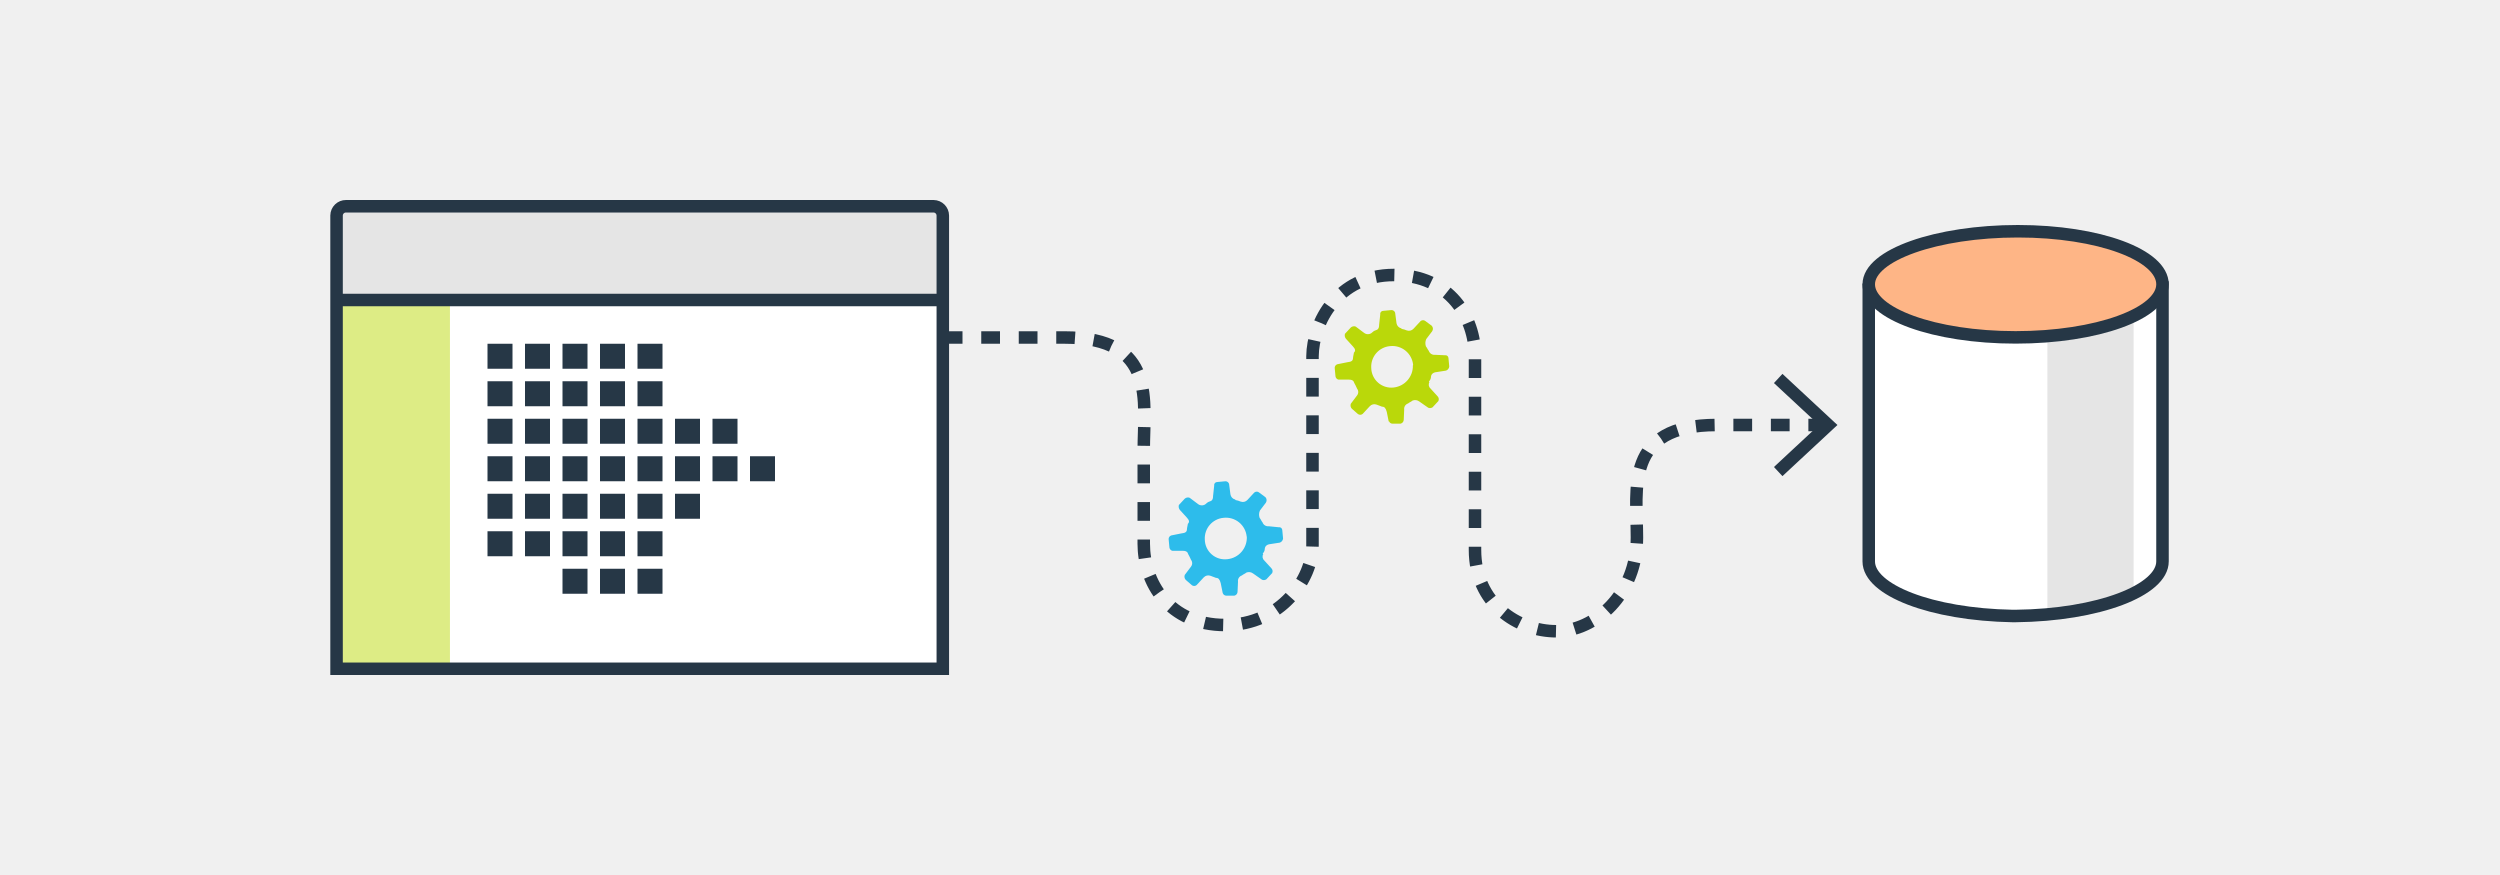
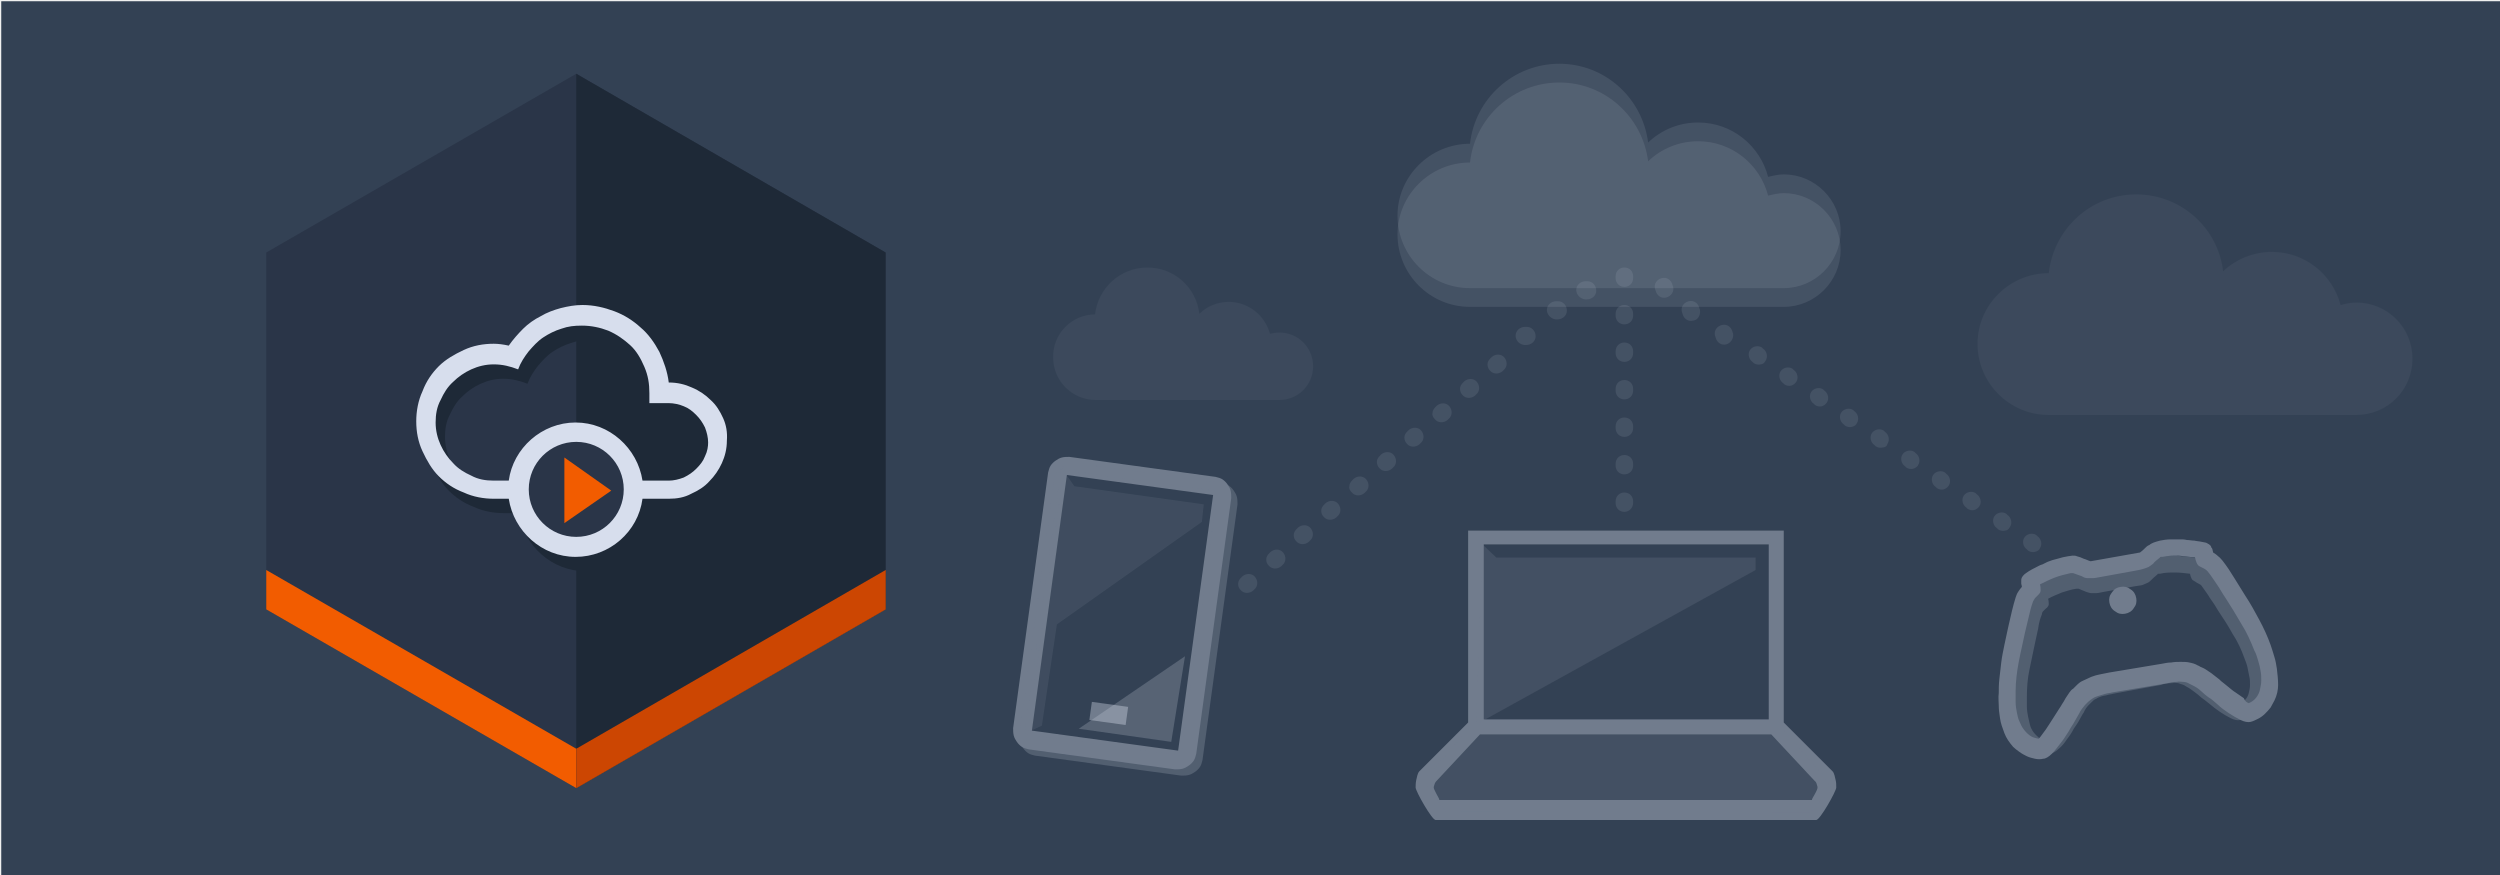
- <svg xmlns="http://www.w3.org/2000/svg" viewBox="0 0 400 140" style="background-color: #ffb690;">
-   <defs>
-     <style>.cls-1,.cls-10{fill:#fff;}.cls-2{fill:#e5e5e5;}.cls-3,.cls-5{fill:none;}.cls-10,.cls-3,.cls-4,.cls-5{stroke:#263746;stroke-miterlimit:10;stroke-width:2px;}.cls-4{fill:#feb586;}.cls-5{stroke-dasharray:3 3;}.cls-6{fill:#263746;}.cls-7{fill:#bad80a;}.cls-8{fill:#2dbceb;}.cls-9{fill:#ddec85;}</style>
-   </defs>
-   <g id="ICONS">
-     <path class="cls-1" d="M341.38,45l-13.8.12L299,45.36V89.83c0,4.56,10,8.49,23,8.73h.5c1.76,0,3.46-.1,5.09-.26a39.9,39.9,0,0,0,13.8-3.37c2.92-1.45,4.61-3.23,4.61-5.11V45Z" />
-     <path class="cls-2" d="M341.38,45V94.94a39.9,39.9,0,0,1-13.8,3.37V45.12Z" />
-     <path class="cls-3" d="M299,45.36V89.83c0,4.56,9.95,8.49,23,8.73h.5c13.29-.15,23.5-4.12,23.5-8.74V45" />
-     <path class="cls-4" d="M346,45.49c0,4.69-10.52,8.49-23.5,8.49S299,50.17,299,45.49,309.88,37,322.86,37,346,40.8,346,45.49" />
-     <path class="cls-5" d="M151,54h19.33C185.16,54,183,64.18,183,72v2c0,7,0,6.85,0,13s4,13,13,13,14-7.42,14-12.78V57c.05-5.36,4-13,13-13s13,6.85,13,13V88c0,8.55,6.82,13,13,13s12.91-5.89,12.91-15c0-7.82-2.09-18,12.75-18h17.16" />
-     <polygon class="cls-6" points="285.19 76.18 283.83 74.72 291.05 68 283.83 61.29 285.19 59.82 293.99 68 285.19 76.18" />
-     <path class="cls-7" d="M222.23,67.37a.61.61,0,0,0,.57.42l1.28,0a.66.66,0,0,0,.52-.67l.07-1.57a.91.91,0,0,1,.63-1c.21-.19.5-.27.71-.46a1.1,1.1,0,0,1,1.08.15l1.43,1a.74.74,0,0,0,.69-.07l.93-1a.68.68,0,0,0-.16-.8l-1.12-1.23a.8.8,0,0,1-.15-1l-.09-.1a1.06,1.06,0,0,0,.33-.67c0-.39.23-.78.92-.84l1.49-.23a.78.78,0,0,0,.52-.66l-.13-1.38a.48.48,0,0,0-.57-.42l-1.57-.07a.94.94,0,0,1-1-.63c-.19-.21-.27-.5-.46-.71a1.58,1.58,0,0,1,.05-1.18l.94-1.24a.71.71,0,0,0-.06-.89l-1-.74a.6.6,0,0,0-.79,0l-1.14,1.23a1,1,0,0,1-1.09.25,3,3,0,0,0-.78-.23l-.09-.1a1,1,0,0,1-.75-.82l-.22-1.68a.61.61,0,0,0-.57-.42l-1.39.13a.48.48,0,0,0-.42.57l-.18,1.67c0,.59-.23.78-.53.86s-.5.27-.71.46a1,1,0,0,1-1.18-.05l-1.33-1a.76.76,0,0,0-.79.16l-.93,1a.87.87,0,0,0,.16.79l1.12,1.23c.38.41.46.71.15,1,0,.2-.12.49-.14.88s-.22.58-.92.65l-1.59.32a.61.61,0,0,0-.42.57l.13,1.38a.63.63,0,0,0,.47.51l1.67,0c.59,0,.78.23.86.53a8.79,8.79,0,0,1,.45.91.88.88,0,0,1,0,1.09l-1,1.33a.76.76,0,0,0,.16.79l.95.83a.6.6,0,0,0,.79,0l1.14-1.23a1,1,0,0,1,1.09-.25l.87.33c.39,0,.58.22.75.82l.32,1.59m3.86-9A3.46,3.46,0,0,1,223,62a3.21,3.21,0,0,1-3.6-3.12,3.3,3.3,0,0,1,3-3.5,3.34,3.34,0,0,1,3.7,3" />
-     <path class="cls-8" d="M195.64,94.89a.61.61,0,0,0,.57.42l1.28,0a.66.66,0,0,0,.52-.67l.07-1.57a.91.91,0,0,1,.63-1c.21-.19.5-.27.71-.46a1.1,1.1,0,0,1,1.08.15l1.43,1a.74.74,0,0,0,.69-.07l.93-1a.68.68,0,0,0-.16-.8l-1.12-1.23a.8.8,0,0,1-.15-1l-.09-.1a1.06,1.06,0,0,0,.33-.67c0-.39.23-.78.92-.84l1.49-.23a.78.78,0,0,0,.52-.66l-.13-1.38a.48.48,0,0,0-.57-.42L203,84.2a.94.94,0,0,1-1-.63c-.19-.21-.27-.5-.46-.71a1.58,1.58,0,0,1,.05-1.18l.94-1.24a.71.71,0,0,0-.06-.89l-1-.74a.6.6,0,0,0-.79,0L199.58,80a1,1,0,0,1-1.09.25,3,3,0,0,0-.78-.23l-.09-.1a1,1,0,0,1-.75-.82l-.22-1.68a.61.61,0,0,0-.57-.42l-1.39.13a.48.48,0,0,0-.42.57l-.18,1.67c0,.59-.23.78-.53.86s-.5.27-.71.46a1,1,0,0,1-1.18-.05l-1.33-1a.76.76,0,0,0-.79.16l-.93,1a.87.87,0,0,0,.16.79l1.12,1.23c.38.41.46.71.15,1,0,.2-.12.49-.14.88s-.22.58-.92.65l-1.59.32a.61.61,0,0,0-.42.57l.13,1.38a.63.63,0,0,0,.47.51l1.67,0c.59,0,.78.23.86.53a8.79,8.79,0,0,1,.45.91.88.88,0,0,1,0,1.09l-1,1.33a.76.76,0,0,0,.16.79l.95.83a.6.6,0,0,0,.79,0l1.14-1.23a1,1,0,0,1,1.09-.25l.87.33c.39,0,.58.22.75.82l.32,1.59m3.86-9a3.46,3.46,0,0,1-3.12,3.6,3.21,3.21,0,0,1-3.6-3.12,3.3,3.3,0,0,1,3-3.5,3.34,3.34,0,0,1,3.7,3" />
-     <path class="cls-1" d="M149.47,33.11H55.31a1.5,1.5,0,0,0-1.52,1.48v72.32H151V34.59A1.5,1.5,0,0,0,149.47,33.11Z" />
-     <rect class="cls-9" x="53.99" y="48.41" width="18" height="58.59" />
-     <rect class="cls-2" x="54.08" y="33.27" width="96.9" height="15.14" />
-     <path class="cls-3" d="M149.37,33h-94a1.5,1.5,0,0,0-1.52,1.48V107h97V34.49A1.5,1.5,0,0,0,149.37,33Z" />
-     <line class="cls-10" x1="53" y1="48" x2="150.98" y2="48" />
-     <rect class="cls-6" x="78" y="55" width="4" height="4" />
-     <rect class="cls-6" x="78" y="61" width="4" height="4" />
-     <rect class="cls-6" x="78" y="67" width="4" height="4" />
-     <rect class="cls-6" x="78" y="73" width="4" height="4" />
-     <rect class="cls-6" x="84" y="55" width="4" height="4" />
-     <rect class="cls-6" x="84" y="61" width="4" height="4" />
-     <rect class="cls-6" x="84" y="67" width="4" height="4" />
-     <rect class="cls-6" x="84" y="73" width="4" height="4" />
-     <rect class="cls-6" x="90" y="55" width="4" height="4" />
-     <rect class="cls-6" x="90" y="61" width="4" height="4" />
-     <rect class="cls-6" x="90" y="67" width="4" height="4" />
-     <rect class="cls-6" x="90" y="73" width="4" height="4" />
-     <rect class="cls-6" x="96" y="55" width="4" height="4" />
-     <rect class="cls-6" x="96" y="61" width="4" height="4" />
-     <rect class="cls-6" x="96" y="67" width="4" height="4" />
-     <rect class="cls-6" x="96" y="73" width="4" height="4" />
-     <rect class="cls-6" x="102" y="55" width="4" height="4" />
-     <rect class="cls-6" x="102" y="61" width="4" height="4" />
-     <rect class="cls-6" x="102" y="67" width="4" height="4" />
-     <rect class="cls-6" x="108" y="67" width="4" height="4" />
-     <rect class="cls-6" x="114" y="67" width="4" height="4" />
-     <rect class="cls-6" x="102" y="73" width="4" height="4" />
-     <rect class="cls-6" x="108" y="73" width="4" height="4" />
-     <rect class="cls-6" x="114" y="73" width="4" height="4" />
-     <rect class="cls-6" x="120" y="73" width="4" height="4" />
-     <rect class="cls-6" x="78" y="79" width="4" height="4" />
-     <rect class="cls-6" x="78" y="85" width="4" height="4" />
-     <rect class="cls-6" x="84" y="79" width="4" height="4" />
-     <rect class="cls-6" x="84" y="85" width="4" height="4" />
-     <rect class="cls-6" x="90" y="79" width="4" height="4" />
-     <rect class="cls-6" x="90" y="85" width="4" height="4" />
-     <rect class="cls-6" x="96" y="79" width="4" height="4" />
-     <rect class="cls-6" x="96" y="85" width="4" height="4" />
-     <rect class="cls-6" x="102" y="79" width="4" height="4" />
-     <rect class="cls-6" x="108" y="79" width="4" height="4" />
-     <rect class="cls-6" x="102" y="85" width="4" height="4" />
-     <rect class="cls-6" x="90" y="91" width="4" height="4" />
-     <rect class="cls-6" x="96" y="91" width="4" height="4" />
-     <rect class="cls-6" x="102" y="91" width="4" height="4" />
+ <svg xmlns="http://www.w3.org/2000/svg" version="1.1" id="Layer_1" x="0px" y="0px" viewBox="0 0 400 140" style="enable-background:new 0 0 400 140;" xml:space="preserve">
+   <style type="text/css">
+ 	.st0{fill:#334154;}
+ 	.st1{opacity:0.1;}
+ 	.st2{fill:#E4EAF6;}
+ 	.st3{fill:#2A3548;}
+ 	.st4{fill:#F25C00;}
+ 	.st5{fill:#1E2937;}
+ 	.st6{fill:#CC4602;}
+ 	.st7{opacity:5.000000e-02;}
+ 	.st8{opacity:0.35;}
+ 	.st9{opacity:0.5;fill:#E4EAF6;}
+ 	.st10{opacity:0.25;fill:#E4EAF6;}
+ 	.st11{opacity:0.2;fill:#E4EAF6;}
+ 	.st12{fill:#D7DEED;}
+ </style>
+   <rect x="0.2" y="0.2" class="st0" width="400" height="140" />
+   <g class="st1">
+     <g>
+       <path class="st2" d="M235.2,26C235.2,26,235.2,26,235.2,26c0.8-7.2,6.9-12.8,14.3-12.8c7.3,0,13.3,5.5,14.2,12.6    c2.1-2,4.9-3.2,8-3.2c5.4,0,9.9,3.7,11.2,8.7c0.8-0.2,1.7-0.4,2.5-0.4c5,0,9.1,4.1,9.1,9.1s-4.1,9.1-9.1,9.1c-3.5,0-45.1,0-50.2,0    c-6.4,0-11.6-5.2-11.6-11.6C223.6,31.2,228.8,26,235.2,26z" />
+     </g>
+   </g>
+   <g class="st1">
+     <g>
+       <path class="st2" d="M235.2,23C235.2,23,235.2,23,235.2,23c0.8-7.2,6.9-12.8,14.3-12.8c7.3,0,13.3,5.5,14.2,12.6    c2.1-2,4.9-3.2,8-3.2c5.4,0,9.9,3.7,11.2,8.7c0.8-0.2,1.7-0.4,2.5-0.4c5,0,9.1,4.1,9.1,9.1s-4.1,9.1-9.1,9.1c-3.5,0-45.1,0-50.2,0    c-6.4,0-11.6-5.2-11.6-11.6C223.6,28.2,228.8,23,235.2,23z" />
+     </g>
+   </g>
+   <g>
+     <polygon class="st3" points="141.7,97.5 141.7,40.4 92.2,11.8 42.6,40.4 42.6,97.5 92.2,126.1  " />
+     <polygon class="st4" points="42.6,91.2 92.2,119.8 141.7,91.2 141.7,97.5 92.2,126.1 42.6,97.5  " />
+     <polygon class="st5" points="141.7,97.5 141.7,40.4 92.2,11.8 92.2,126.1  " />
+     <polygon class="st6" points="141.7,97.5 141.7,91.2 92.2,119.8 92.2,126.1  " />
+   </g>
+   <g class="st1">
+     <path class="st2" d="M325.6,88.3c-0.4,0.1-0.8,0-1.1-0.2l-0.2-0.2c-0.6-0.4-0.8-1.3-0.4-1.9c0.4-0.6,1.3-0.8,1.9-0.4l0.2,0.2   c0.6,0.4,0.8,1.3,0.4,1.9C326.3,88,326,88.2,325.6,88.3z M320.8,84.9c-0.4,0.1-0.8,0-1.1-0.2l-0.2-0.2c-0.6-0.4-0.8-1.3-0.4-1.9   c0.4-0.6,1.3-0.8,1.9-0.4l0.2,0.2c0.6,0.4,0.8,1.3,0.4,1.9C321.4,84.7,321.1,84.9,320.8,84.9z M315.9,81.6c-0.4,0.1-0.8,0-1.1-0.2   l-0.2-0.2c-0.6-0.4-0.8-1.3-0.4-1.9c0.4-0.6,1.3-0.8,1.9-0.4l0.2,0.2c0.6,0.4,0.8,1.3,0.4,1.9C316.5,81.3,316.2,81.5,315.9,81.6z    M311,78.3c-0.4,0.1-0.8,0-1.1-0.2l-0.2-0.2c-0.6-0.4-0.8-1.3-0.4-1.9c0.4-0.6,1.3-0.8,1.9-0.4l0.2,0.2c0.6,0.4,0.8,1.3,0.4,1.9   C311.6,78,311.3,78.2,311,78.3z M306.1,75c-0.4,0.1-0.8,0-1.1-0.2l-0.2-0.2c-0.6-0.4-0.8-1.3-0.4-1.9c0.4-0.6,1.3-0.8,1.9-0.4   l0.2,0.2c0.6,0.4,0.8,1.3,0.4,1.9C306.8,74.7,306.4,74.9,306.1,75z M301.2,71.6c-0.4,0.1-0.8,0-1.1-0.2l-0.2-0.2   c-0.6-0.4-0.8-1.3-0.4-1.9c0.4-0.6,1.3-0.8,1.9-0.4l0.2,0.2c0.6,0.4,0.8,1.3,0.4,1.9C301.9,71.4,301.6,71.6,301.2,71.6z    M296.3,68.3c-0.4,0.1-0.8,0-1.1-0.2l-0.2-0.2c-0.6-0.4-0.8-1.3-0.4-1.9c0.4-0.6,1.3-0.8,1.9-0.4l0.2,0.2c0.6,0.4,0.8,1.3,0.4,1.9   C297,68,296.7,68.2,296.3,68.3z M291.5,65c-0.4,0.1-0.8,0-1.1-0.2l-0.2-0.2c-0.6-0.4-0.8-1.3-0.4-1.9c0.4-0.6,1.3-0.8,1.9-0.4   l0.2,0.2c0.6,0.4,0.8,1.3,0.4,1.9C292.1,64.7,291.8,64.9,291.5,65z M286.6,61.7c-0.4,0.1-0.8,0-1.1-0.2l-0.2-0.2   c-0.6-0.4-0.8-1.3-0.4-1.9c0.4-0.6,1.3-0.8,1.9-0.4l0.2,0.2c0.6,0.4,0.8,1.3,0.4,1.9C287.2,61.4,286.9,61.6,286.6,61.7z    M281.7,58.3c-0.4,0.1-0.8,0-1.1-0.2l-0.2-0.2c-0.6-0.4-0.8-1.3-0.4-1.9c0.4-0.6,1.3-0.8,1.9-0.4l0.2,0.2c0.6,0.4,0.8,1.3,0.4,1.9   C282.3,58.1,282,58.3,281.7,58.3z M276.2,55.1c-0.8,0.2-1.5-0.3-1.7-1.1l-0.1-0.3c-0.2-0.8,0.3-1.5,1.1-1.7   c0.8-0.2,1.5,0.3,1.7,1.1l0.1,0.3C277.4,54.2,276.9,54.9,276.2,55.1z M270.9,51.3c-0.8,0.2-1.5-0.3-1.7-1.1l-0.1-0.3   c-0.2-0.8,0.3-1.5,1.1-1.7c0.8-0.2,1.5,0.3,1.7,1.1l0.1,0.3C272.1,50.4,271.7,51.2,270.9,51.3z M266.6,47.6   c-0.8,0.2-1.5-0.3-1.7-1.1l-0.1-0.3c-0.2-0.8,0.3-1.5,1.1-1.7c0.8-0.2,1.5,0.3,1.7,1.1l0.1,0.3C267.9,46.6,267.4,47.4,266.6,47.6z" />
+   </g>
+   <g class="st1">
+     <path class="st2" d="M259.9,81.9c-0.8,0-1.4-0.6-1.4-1.4v-0.3c0-0.8,0.6-1.4,1.4-1.4s1.4,0.6,1.4,1.4v0.3   C261.3,81.2,260.7,81.9,259.9,81.9z M259.9,75.9c-0.8,0-1.4-0.6-1.4-1.4v-0.3c0-0.8,0.6-1.4,1.4-1.4s1.4,0.6,1.4,1.4v0.3   C261.3,75.3,260.7,75.9,259.9,75.9z M259.9,69.9c-0.8,0-1.4-0.6-1.4-1.4v-0.3c0-0.8,0.6-1.4,1.4-1.4s1.4,0.6,1.4,1.4v0.3   C261.3,69.3,260.7,69.9,259.9,69.9z M259.9,63.9c-0.8,0-1.4-0.6-1.4-1.4v-0.3c0-0.8,0.6-1.4,1.4-1.4s1.4,0.6,1.4,1.4v0.3   C261.3,63.3,260.7,63.9,259.9,63.9z M259.9,57.9c-0.8,0-1.4-0.6-1.4-1.4v-0.3c0-0.8,0.6-1.4,1.4-1.4s1.4,0.6,1.4,1.4v0.3   C261.3,57.3,260.7,57.9,259.9,57.9z M259.9,51.9c-0.8,0-1.4-0.6-1.4-1.4v-0.3c0-0.8,0.6-1.4,1.4-1.4s1.4,0.6,1.4,1.4v0.3   C261.3,51.3,260.7,51.9,259.9,51.9z M259.9,45.9c-0.8,0-1.4-0.6-1.4-1.4v-0.3c0-0.8,0.6-1.4,1.4-1.4s1.4,0.6,1.4,1.4v0.3   C261.3,45.3,260.7,45.9,259.9,45.9z" />
+   </g>
+   <g class="st7">
+     <g>
+       <path class="st2" d="M327.8,43.7C327.8,43.7,327.8,43.7,327.8,43.7c0.8-7.1,6.7-12.6,14-12.6c7.2,0,13.1,5.4,13.9,12.3    c2-1.9,4.8-3.1,7.8-3.1c5.3,0,9.7,3.6,11,8.5c0.8-0.2,1.6-0.4,2.5-0.4c5,0,9,4,9,9s-4,9-9,9c-3.5,0-44.2,0-49.2,0    c-6.3,0-11.4-5.1-11.4-11.4C316.4,48.8,321.5,43.7,327.8,43.7z" />
+     </g>
+   </g>
+   <g class="st7">
+     <g>
+       <path class="st2" d="M175.2,50.3C175.2,50.3,175.3,50.3,175.2,50.3c0.5-4.2,4-7.5,8.4-7.5c4.3,0,7.8,3.2,8.3,7.4    c1.2-1.2,2.9-1.9,4.7-1.9c3.2,0,5.8,2.2,6.6,5.1c0.5-0.1,1-0.2,1.5-0.2c3,0,5.4,2.4,5.4,5.4s-2.4,5.4-5.4,5.4    c-2.1,0-26.4,0-29.4,0c-3.7,0-6.8-3-6.8-6.8C168.4,53.4,171.5,50.3,175.2,50.3z" />
+     </g>
+   </g>
+   <g class="st8">
+     <path class="st9" d="M352.9,90.9c0.3,0.1,0.5,0.3,0.7,0.5c0.2,0.2,0.4,0.4,0.6,0.7c0.6,0.8,1.2,1.7,1.8,2.5   c0.6,0.9,1.1,1.7,1.6,2.6c0.7,1.1,1.4,2.3,2,3.4c0.7,1.2,1.2,2.4,1.7,3.6c0.2,0.6,0.4,1.1,0.6,1.7c0.2,0.6,0.3,1.1,0.4,1.7   c0.1,0.8,0.2,1.6,0.1,2.3c0,0.8-0.2,1.5-0.5,2.3c-0.1,0.3-0.3,0.7-0.6,1c-0.2,0.3-0.5,0.7-0.8,0.9c-0.3,0.3-0.6,0.5-1,0.7   c-0.4,0.2-0.7,0.3-1.1,0.4c-0.4,0.1-0.9,0-1.5-0.3c-0.6-0.3-1.1-0.6-1.7-1c-0.6-0.4-1.1-0.8-1.7-1.3c-0.5-0.4-1-0.8-1.3-1   c-0.3-0.3-0.7-0.6-1.1-0.9c-0.4-0.3-0.8-0.6-1.2-0.8l-0.5-0.3c-0.3-0.1-0.6-0.2-0.9-0.3c-0.3,0-0.6-0.1-0.9,0c-0.3,0-0.6,0-1,0.1   c-0.3,0-0.6,0.1-0.9,0.2l-3.8,0.7l-3.8,0.7c-0.3,0.1-0.6,0.1-0.9,0.2c-0.3,0.1-0.6,0.1-0.9,0.2c-0.3,0.1-0.6,0.2-0.9,0.4   c-0.3,0.1-0.5,0.3-0.8,0.6l-0.4,0.4c-0.3,0.3-0.6,0.7-0.8,1.2c-0.3,0.4-0.5,0.9-0.7,1.2c-0.2,0.4-0.5,0.8-0.9,1.4   c-0.3,0.6-0.7,1.2-1.1,1.7c-0.4,0.6-0.8,1.1-1.3,1.5c-0.4,0.4-0.9,0.7-1.3,0.8c-0.4,0.1-0.8,0.1-1.2,0c-0.4-0.1-0.8-0.2-1.2-0.4   c-0.4-0.2-0.8-0.4-1.1-0.6c-0.3-0.2-0.6-0.5-0.9-0.7c-0.5-0.6-1-1.3-1.3-2c-0.3-0.7-0.5-1.5-0.7-2.2c-0.1-0.6-0.2-1.2-0.2-1.8   c0-0.6,0-1.2,0-1.8c0-0.6,0-1.3,0.1-2.1c0.1-0.8,0.2-1.5,0.3-2.4c0.1-0.8,0.3-1.7,0.4-2.5c0.2-0.9,0.4-1.7,0.5-2.5   c0.2-0.8,0.4-1.6,0.6-2.4c0.2-0.7,0.4-1.4,0.6-2c0.1-0.3,0.2-0.6,0.4-0.8c0.2-0.3,0.3-0.5,0.5-0.8c0-0.2-0.1-0.3-0.1-0.5   s0-0.3,0-0.5c0-0.1,0-0.3,0.1-0.4c0.1-0.1,0.2-0.3,0.3-0.4c0.1-0.1,0.3-0.3,0.6-0.4c0.3-0.2,0.6-0.3,1-0.5c0.3-0.2,0.7-0.3,1-0.5   c0.3-0.1,0.6-0.3,0.8-0.3c0.5-0.2,1-0.4,1.5-0.5c0.5-0.1,1-0.3,1.5-0.3c0.2,0,0.4-0.1,0.7-0.1c0.2,0,0.5,0,0.7,0.1l0,0   c0.3,0.1,0.7,0.2,1,0.4c0.3,0.1,0.6,0.2,1,0.4l7.2-1.2c0.3-0.2,0.5-0.4,0.7-0.6c0.2-0.2,0.4-0.3,0.6-0.5c0.2-0.1,0.4-0.3,0.7-0.4   c0.2-0.1,0.5-0.2,0.9-0.3c0.5-0.1,1-0.1,1.5-0.2c0.5,0,1,0,1.6,0c0.2,0,0.5,0,0.8,0.1c0.4,0,0.7,0.1,1.1,0.1c0.4,0,0.7,0.1,1.1,0.2   c0.3,0.1,0.6,0.1,0.8,0.2c0.4,0.2,0.6,0.4,0.7,0.6C352.8,90.3,352.9,90.6,352.9,90.9z M358.1,112.8c0.5-0.2,0.8-0.5,1.1-0.8   c0.3-0.3,0.5-0.7,0.6-1.1c0.1-0.4,0.2-0.9,0.2-1.3c0-0.5,0-0.9-0.1-1.3c-0.1-0.5-0.2-1-0.3-1.5c-0.1-0.5-0.3-1-0.5-1.5   c-0.5-1.4-1.1-2.7-1.9-3.9c-0.7-1.3-1.5-2.5-2.3-3.7c-0.4-0.7-0.8-1.3-1.3-2c-0.4-0.7-0.9-1.3-1.3-1.9c-0.1-0.2-0.3-0.3-0.5-0.4   c-0.2-0.1-0.4-0.2-0.5-0.3c-0.2-0.1-0.3-0.2-0.5-0.3c-0.1-0.1-0.2-0.3-0.3-0.6l-0.1-0.4c-0.8-0.1-1.6-0.2-2.4-0.2   c-0.8,0-1.6,0-2.4,0.2c-0.1,0-0.1,0-0.2,0c-0.1,0-0.2,0-0.2,0.1c-0.5,0.4-0.8,0.7-1,0.9c-0.2,0.2-0.4,0.4-0.7,0.5   c-0.2,0.1-0.5,0.2-0.7,0.3c-0.3,0.1-0.7,0.1-1.2,0.2l-5,0.9c-0.5,0.1-0.9,0.2-1.2,0.2c-0.3,0-0.5,0-0.8,0c-0.2,0-0.5-0.1-0.8-0.2   c-0.3-0.1-0.7-0.3-1.2-0.5c-0.1,0-0.1,0-0.2,0c-0.1,0-0.2,0-0.2,0c-0.8,0.1-1.6,0.4-2.3,0.6c-0.7,0.3-1.5,0.6-2.2,1   c0.1,0.4,0.1,0.7,0.1,0.9c0,0.2-0.2,0.5-0.5,0.7c-0.1,0.1-0.2,0.2-0.4,0.4c-0.1,0.1-0.2,0.3-0.2,0.5c-0.3,0.7-0.5,1.5-0.6,2.3   c-0.2,0.8-0.3,1.5-0.5,2.3c-0.3,1.4-0.6,2.8-0.9,4.3c-0.3,1.4-0.4,2.9-0.4,4.3c0,0.5,0,1,0,1.6c0,0.5,0.1,1.1,0.2,1.6   c0.1,0.4,0.2,0.9,0.3,1.3c0.1,0.4,0.3,0.8,0.6,1.2c0.3,0.4,0.6,0.6,0.9,0.9c0.4,0.2,0.8,0.4,1.3,0.4c0.2-0.2,0.4-0.4,0.7-0.8   c0.3-0.4,0.6-0.8,0.8-1.2c0.3-0.4,0.6-0.9,0.8-1.3c0.3-0.4,0.5-0.7,0.6-1c0.1-0.2,0.2-0.4,0.4-0.7c0.2-0.3,0.4-0.6,0.6-0.9   c0.2-0.3,0.4-0.6,0.6-0.8c0.2-0.3,0.4-0.5,0.5-0.6c0.1-0.1,0.1-0.1,0.2-0.1c0,0,0.1-0.1,0.2-0.1c0.3-0.3,0.7-0.6,1.1-0.8   c0.4-0.2,0.8-0.4,1.2-0.6c0.4-0.1,0.8-0.3,1.3-0.4c0.4-0.1,0.9-0.2,1.3-0.3l3.8-0.7l3.8-0.7c0.4-0.1,0.9-0.1,1.3-0.2   c0.4-0.1,0.9-0.1,1.3-0.1c0.4,0,0.9,0,1.3,0.1c0.4,0.1,0.9,0.2,1.3,0.4c0.1,0,0.1,0.1,0.2,0.1c0.1,0,0.1,0.1,0.2,0.1   c0.2,0.1,0.4,0.2,0.7,0.4c0.3,0.2,0.5,0.4,0.8,0.6c0.3,0.2,0.6,0.4,0.8,0.6c0.3,0.2,0.5,0.4,0.6,0.5c0.2,0.2,0.5,0.4,0.9,0.7   c0.4,0.3,0.8,0.6,1.2,0.9c0.4,0.3,0.8,0.6,1.2,0.8C357.6,112.6,357.9,112.7,358.1,112.8z" />
+     <path class="st2" d="M354.1,88.4c0.3,0.2,0.5,0.3,0.8,0.6c0.3,0.2,0.5,0.5,0.7,0.7c0.7,0.9,1.3,1.8,1.9,2.8c0.6,1,1.2,1.9,1.8,2.9   c0.8,1.2,1.5,2.5,2.2,3.8c0.7,1.3,1.3,2.6,1.8,4c0.2,0.6,0.4,1.2,0.6,1.9c0.2,0.6,0.3,1.3,0.4,1.9c0.1,0.9,0.2,1.7,0.2,2.6   c0,0.8-0.2,1.7-0.6,2.5c-0.2,0.4-0.4,0.7-0.6,1.1c-0.3,0.4-0.6,0.7-0.9,1c-0.3,0.3-0.7,0.6-1.1,0.8c-0.4,0.2-0.8,0.4-1.2,0.5   c-0.4,0.1-1,0-1.6-0.3c-0.6-0.3-1.3-0.7-1.9-1.1c-0.6-0.4-1.3-0.9-1.8-1.4c-0.6-0.5-1-0.9-1.4-1.1c-0.4-0.3-0.8-0.6-1.2-1   c-0.4-0.4-0.9-0.7-1.3-0.9l-0.6-0.3c-0.3-0.2-0.7-0.3-1-0.3c-0.3,0-0.7-0.1-1,0c-0.3,0-0.7,0-1,0.1c-0.3,0.1-0.7,0.1-1,0.2   l-4.2,0.7l-4.2,0.7c-0.3,0.1-0.7,0.1-1,0.2c-0.3,0.1-0.7,0.2-1,0.3c-0.3,0.1-0.7,0.2-1,0.4c-0.3,0.2-0.6,0.4-0.8,0.6l-0.5,0.5   c-0.3,0.4-0.7,0.8-0.9,1.3c-0.3,0.5-0.5,0.9-0.8,1.4c-0.2,0.4-0.6,0.9-0.9,1.5c-0.4,0.6-0.8,1.3-1.3,1.9c-0.5,0.6-0.9,1.2-1.4,1.7   c-0.5,0.5-1,0.8-1.4,0.8c-0.4,0.1-0.8,0.1-1.3,0c-0.4-0.1-0.9-0.2-1.3-0.4c-0.4-0.2-0.8-0.4-1.2-0.7c-0.4-0.3-0.7-0.5-1-0.8   c-0.6-0.7-1.1-1.4-1.4-2.2c-0.3-0.8-0.6-1.6-0.7-2.4c-0.1-0.7-0.2-1.3-0.2-2c0-0.6-0.1-1.3,0-2c0-0.7,0-1.4,0.1-2.3   c0.1-0.8,0.2-1.7,0.3-2.6c0.1-0.9,0.3-1.8,0.5-2.8c0.2-0.9,0.4-1.9,0.6-2.8c0.2-0.9,0.4-1.8,0.6-2.6c0.2-0.8,0.4-1.6,0.6-2.2   c0.1-0.3,0.2-0.6,0.4-0.9c0.2-0.3,0.4-0.6,0.6-0.8c0-0.2-0.1-0.4-0.1-0.5c0-0.2,0-0.3,0-0.5c0-0.2,0-0.3,0.1-0.5   c0.1-0.2,0.2-0.3,0.4-0.5c0.1-0.1,0.4-0.3,0.7-0.5c0.3-0.2,0.7-0.4,1.1-0.6c0.4-0.2,0.7-0.4,1.1-0.5c0.4-0.2,0.6-0.3,0.8-0.4   c0.5-0.2,1.1-0.4,1.6-0.5c0.6-0.2,1.1-0.3,1.7-0.4c0.2,0,0.5-0.1,0.7-0.1c0.3,0,0.5,0,0.7,0.1l0,0c0.4,0.1,0.7,0.2,1.1,0.4   c0.4,0.1,0.7,0.3,1.1,0.4l7.9-1.4c0.3-0.2,0.6-0.5,0.8-0.7c0.2-0.2,0.4-0.4,0.7-0.5c0.2-0.2,0.5-0.3,0.7-0.4c0.3-0.1,0.6-0.2,1-0.3   c0.5-0.1,1.1-0.2,1.7-0.2c0.6,0,1.1,0,1.7,0c0.2,0,0.5,0,0.9,0.1c0.4,0,0.8,0.1,1.2,0.1c0.4,0.1,0.8,0.1,1.2,0.2   c0.4,0.1,0.7,0.1,0.8,0.2c0.4,0.2,0.7,0.4,0.7,0.7C354,87.7,354,88,354.1,88.4z M359.8,112.5c0.5-0.2,0.9-0.5,1.2-0.9   c0.3-0.4,0.5-0.8,0.6-1.3c0.1-0.5,0.2-0.9,0.2-1.4c0-0.5,0-1-0.1-1.5c-0.1-0.6-0.2-1.1-0.4-1.7c-0.2-0.6-0.3-1.1-0.6-1.6   c-0.6-1.5-1.2-2.9-2.1-4.3c-0.8-1.4-1.6-2.7-2.5-4.1c-0.5-0.7-0.9-1.5-1.4-2.2c-0.5-0.7-0.9-1.4-1.5-2.1c-0.2-0.2-0.3-0.3-0.5-0.4   c-0.2-0.1-0.4-0.2-0.6-0.3c-0.2-0.1-0.4-0.2-0.5-0.4c-0.1-0.1-0.2-0.4-0.3-0.7l-0.1-0.4c-0.9-0.1-1.8-0.2-2.6-0.3   c-0.9,0-1.7,0-2.6,0.2c-0.1,0-0.2,0-0.2,0c-0.1,0-0.2,0-0.2,0.1c-0.5,0.4-0.9,0.7-1.1,1c-0.3,0.2-0.5,0.4-0.7,0.5   c-0.2,0.1-0.5,0.2-0.8,0.3c-0.3,0.1-0.7,0.2-1.3,0.3l-5.5,1c-0.6,0.1-1,0.2-1.3,0.2c-0.3,0-0.6,0-0.9,0c-0.3,0-0.6-0.1-0.9-0.3   c-0.3-0.1-0.8-0.3-1.4-0.5c-0.1,0-0.2,0-0.2,0c-0.1,0-0.2,0-0.2,0c-0.9,0.2-1.7,0.4-2.5,0.7s-1.6,0.7-2.4,1.1   c0.1,0.4,0.1,0.7,0.1,1c0,0.3-0.2,0.5-0.5,0.8c-0.1,0.1-0.3,0.3-0.4,0.4c-0.1,0.2-0.2,0.3-0.3,0.5c-0.3,0.8-0.5,1.6-0.7,2.5   c-0.2,0.8-0.4,1.7-0.6,2.5c-0.3,1.5-0.7,3.1-1,4.7c-0.3,1.6-0.5,3.2-0.5,4.7c0,0.6,0,1.1,0,1.7c0,0.6,0.1,1.2,0.2,1.7   c0.1,0.5,0.2,1,0.4,1.4c0.2,0.5,0.4,0.9,0.7,1.3c0.3,0.4,0.6,0.7,1,1c0.4,0.3,0.9,0.4,1.4,0.5c0.2-0.2,0.4-0.5,0.7-0.9   c0.3-0.4,0.6-0.8,0.9-1.3c0.3-0.5,0.6-0.9,0.9-1.4c0.3-0.5,0.5-0.8,0.7-1.1c0.1-0.2,0.3-0.4,0.5-0.8c0.2-0.3,0.4-0.6,0.6-1   c0.2-0.3,0.4-0.6,0.6-0.9c0.2-0.3,0.4-0.5,0.6-0.6c0.1-0.1,0.1-0.1,0.2-0.2c0.1-0.1,0.1-0.1,0.2-0.2c0.4-0.4,0.7-0.7,1.2-0.9   c0.4-0.2,0.9-0.4,1.3-0.6c0.5-0.2,0.9-0.3,1.4-0.4c0.5-0.1,1-0.2,1.5-0.3l4.2-0.7l4.2-0.7c0.5-0.1,1-0.2,1.5-0.2   c0.5-0.1,1-0.1,1.5-0.1c0.5,0,1,0,1.4,0.1c0.5,0.1,0.9,0.2,1.4,0.5c0.1,0,0.2,0.1,0.2,0.1c0.1,0,0.1,0.1,0.2,0.1   c0.2,0.1,0.5,0.2,0.8,0.4c0.3,0.2,0.6,0.4,0.9,0.6c0.3,0.2,0.6,0.5,0.9,0.7c0.3,0.2,0.5,0.4,0.7,0.6c0.3,0.2,0.6,0.5,1,0.8   c0.4,0.3,0.8,0.7,1.3,1c0.4,0.3,0.9,0.6,1.3,0.9C359.2,112.2,359.5,112.4,359.8,112.5z M339.3,93.9c0.6-0.1,1.1,0,1.6,0.4   c0.5,0.3,0.8,0.8,0.9,1.4c0.1,0.6,0,1.1-0.4,1.6c-0.3,0.5-0.8,0.8-1.4,0.9c-0.6,0.1-1.1,0-1.6-0.4c-0.5-0.3-0.8-0.8-0.9-1.4   c-0.1-0.6,0-1.1,0.4-1.6C338.3,94.2,338.7,94,339.3,93.9z" />
+   </g>
+   <g class="st8">
+     <path class="st2" d="M293.2,123.4c0.3,0.3,0.4,1,0.5,1.4c0.1,0.4,0.1,0.8,0.1,1.2c0,0.6-2.6,5.2-3.2,5.2h-60.9   c-0.6,0-3.2-4.6-3.2-5.2c0-0.3,0-0.7,0.1-1.2c0.1-0.4,0.2-1.1,0.5-1.4l7.8-7.8V84.9h50.5v30.7L293.2,123.4z M289.9,128   c0-0.3,1-1.6,0.9-2.1c-0.1-0.4-0.2-0.8-0.4-0.9l-7-7.5h-46.6l-7,7.5c-0.2,0.2-0.3,0.5-0.4,0.9c-0.1,0.4,0.9,1.8,0.9,2.1H289.9z    M237.4,115.1H283v-28h-45.6V115.1z" />
+     <polygon class="st10" points="236.2,115.9 237.2,87.1 239.4,89.2 280.9,89.2 280.9,91.2  " />
+     <path class="st10" d="M292.4,125.1c-0.2-0.3-0.3-0.6-0.5-0.8l-6.8-7.8h-50l-6.8,7.8c-0.2,0.2-0.4,0.5-0.5,0.8l3.5,4.8l58.3,0.1   l3.5-3.7L292.4,125.1z" />
+   </g>
+   <g>
+     <g class="st8">
+       <path class="st2" d="M194.5,76.3c0.4,0.1,0.8,0.2,1.1,0.4c0.3,0.2,0.6,0.5,0.8,0.8c0.2,0.3,0.4,0.6,0.5,1c0.1,0.4,0.1,0.8,0.1,1.2    l-5.6,40.9c-0.1,0.4-0.2,0.8-0.4,1.1c-0.2,0.3-0.5,0.6-0.8,0.8c-0.3,0.2-0.6,0.4-1,0.5c-0.4,0.1-0.8,0.1-1.2,0.1l-23.4-3.2    c-0.4-0.1-0.8-0.2-1.1-0.4c-0.3-0.2-0.6-0.5-0.8-0.8c-0.2-0.3-0.4-0.6-0.5-1c-0.1-0.4-0.1-0.8-0.1-1.2l5.6-40.9    c0.1-0.4,0.2-0.8,0.4-1.1c0.2-0.3,0.5-0.6,0.8-0.8c0.3-0.2,0.6-0.4,1-0.5c0.4-0.1,0.8-0.1,1.2-0.1L194.5,76.3z M194.1,79.2    L170.7,76l-5.6,40.9l23.4,3.2L194.1,79.2z M174.7,112.3l5.8,0.8l-0.4,2.9l-5.8-0.8L174.7,112.3z" />
+       <polygon class="st11" points="169.8,74.8 171.9,77.8 192.6,80.7 192.3,83.5 169.1,99.9 166.7,116.1 163.9,117.4   " />
+       <path class="st9" d="M195.5,77.3c0.4,0.1,0.8,0.2,1.1,0.4c0.3,0.2,0.6,0.5,0.8,0.8c0.2,0.3,0.4,0.6,0.5,1c0.1,0.4,0.1,0.8,0.1,1.2    l-5.6,40.9c-0.1,0.4-0.2,0.8-0.4,1.1c-0.2,0.3-0.5,0.6-0.8,0.8c-0.3,0.2-0.6,0.4-1,0.5c-0.4,0.1-0.8,0.1-1.2,0.1l-23.4-3.2    c-0.4-0.1-0.8-0.2-1.1-0.4c-0.3-0.2-0.6-0.5-0.8-0.8c-0.2-0.3-0.4-0.6-0.5-1c-0.1-0.4-0.1-0.8-0.1-1.2l5.6-40.9    c0.1-0.4,0.2-0.8,0.4-1.1c0.2-0.3,0.5-0.6,0.8-0.8c0.3-0.2,0.6-0.4,1-0.5c0.4-0.1,0.8-0.1,1.2-0.1L195.5,77.3z M194.8,78.6    l-24.6-3.4l-5.8,42.3l24.6,3.4L194.8,78.6z" />
+     </g>
+     <polygon class="st11" points="187.4,118.7 189.6,105 172.6,116.6  " />
+   </g>
+   <g class="st1">
+     <path class="st2" d="M198.1,93.4c0-0.4,0.2-0.7,0.5-1l0.2-0.2c0.6-0.5,1.5-0.5,2,0.1c0.5,0.6,0.5,1.5-0.1,2l-0.2,0.2   c-0.6,0.5-1.5,0.5-2-0.1C198.2,94.1,198.1,93.8,198.1,93.4z M202.6,89.5c0-0.4,0.2-0.7,0.5-1l0.2-0.2c0.6-0.5,1.5-0.5,2,0.1   c0.5,0.6,0.5,1.5-0.1,2l-0.2,0.2c-0.6,0.5-1.5,0.5-2-0.1C202.7,90.2,202.6,89.9,202.6,89.5z M207,85.6c0-0.4,0.2-0.7,0.5-1l0.2-0.2   c0.6-0.5,1.5-0.5,2,0.1c0.5,0.6,0.5,1.5-0.1,2l-0.2,0.2c-0.6,0.5-1.5,0.5-2-0.1C207.1,86.3,207,86,207,85.6z M211.4,81.7   c0-0.4,0.2-0.7,0.5-1l0.2-0.2c0.6-0.5,1.5-0.5,2,0.1c0.5,0.6,0.5,1.5-0.1,2l-0.2,0.2c-0.6,0.5-1.5,0.5-2-0.1   C211.5,82.4,211.4,82.1,211.4,81.7z M215.9,77.8c0-0.4,0.2-0.7,0.5-1l0.2-0.2c0.6-0.5,1.5-0.5,2,0.1c0.5,0.6,0.5,1.5-0.1,2   l-0.2,0.2c-0.6,0.5-1.5,0.5-2-0.1C216,78.5,215.8,78.2,215.9,77.8z M220.3,73.9c0-0.4,0.2-0.7,0.5-1l0.2-0.2c0.6-0.5,1.5-0.5,2,0.1   c0.5,0.6,0.5,1.5-0.1,2l-0.2,0.2c-0.6,0.5-1.5,0.5-2-0.1C220.4,74.6,220.3,74.2,220.3,73.9z M224.7,70c0-0.4,0.2-0.7,0.5-1l0.2-0.2   c0.6-0.5,1.5-0.5,2,0.1c0.5,0.6,0.5,1.5-0.1,2l-0.2,0.2c-0.6,0.5-1.5,0.5-2-0.1C224.8,70.7,224.7,70.3,224.7,70z M229.2,66.1   c0-0.4,0.2-0.7,0.5-1l0.2-0.2c0.6-0.5,1.5-0.5,2,0.1c0.5,0.6,0.5,1.5-0.1,2l-0.2,0.2c-0.6,0.5-1.5,0.5-2-0.1   C229.3,66.8,229.1,66.4,229.2,66.1z M233.6,62.2c0-0.4,0.2-0.7,0.5-1l0.2-0.2c0.6-0.5,1.5-0.5,2,0.1c0.5,0.6,0.5,1.5-0.1,2   l-0.2,0.2c-0.6,0.5-1.5,0.5-2-0.1C233.7,62.9,233.6,62.5,233.6,62.2z M238,58.3c0-0.4,0.2-0.7,0.5-1l0.2-0.2c0.6-0.5,1.5-0.5,2,0.1   c0.5,0.6,0.5,1.5-0.1,2l-0.2,0.2c-0.6,0.5-1.5,0.5-2-0.1C238.1,59,238,58.6,238,58.3z M242.5,53.7c0-0.8,0.7-1.4,1.5-1.4l0.3,0   c0.8,0,1.4,0.7,1.4,1.5c0,0.8-0.7,1.4-1.5,1.4l-0.3,0C243.1,55.1,242.5,54.5,242.5,53.7z M247.5,49.6c0-0.8,0.7-1.4,1.5-1.4l0.3,0   c0.8,0,1.4,0.7,1.4,1.5c0,0.8-0.7,1.4-1.5,1.4l-0.3,0C248.1,51,247.5,50.3,247.5,49.6z M252.2,46.4c0-0.8,0.7-1.4,1.5-1.4l0.3,0   c0.8,0,1.4,0.7,1.4,1.5s-0.7,1.4-1.5,1.4l-0.3,0C252.8,47.8,252.2,47.1,252.2,46.4z" />
+   </g>
+   <path class="st5" d="M117.2,69.1c-0.5-1.1-1.1-2.1-2-2.9c-0.8-0.8-1.8-1.5-3-2c-1.1-0.5-2.3-0.8-3.7-0.8c-0.2-1.7-0.8-3.4-1.5-4.9  c-0.8-1.5-1.8-2.9-3-3.9c-1.2-1.1-2.6-2-4.2-2.6s-3.3-1-5.1-1c-1.2,0-2.3,0.2-3.5,0.5c-1.1,0.3-2.2,0.7-3.2,1.3c-1,0.5-2,1.2-2.8,2  s-1.6,1.7-2.3,2.7c-0.8-0.2-1.5-0.2-2.3-0.2c-1.7,0-3.3,0.3-4.8,1s-2.9,1.5-4,2.6s-2,2.4-2.6,4c-0.7,1.5-1,3.2-1,4.8  c0,1.7,0.3,3.3,1,4.8s1.5,2.9,2.6,4s2.4,2,4,2.6c1.5,0.7,3.2,1,4.8,1H83c0.8,5.2,5.3,9.3,10.7,9.3s10-4,10.7-9.3h4.2  c1.3,0,2.5-0.2,3.6-0.8c1.1-0.5,2.1-1.1,2.9-2c0.8-0.8,1.5-1.8,2-2.9s0.8-2.3,0.8-3.6C118,71.5,117.7,70.3,117.2,69.1z M93.7,88.2  c-4.2,0-7.6-3.4-7.6-7.6s3.4-7.6,7.6-7.6s7.6,3.4,7.6,7.6S97.9,88.2,93.7,88.2z M114.3,75.3c-0.3,0.8-0.8,1.4-1.4,2s-1.2,1-2,1.4  c-0.8,0.3-1.6,0.5-2.4,0.5h-4.2c-0.8-5.2-5.3-9.3-10.7-9.3c-5.4,0-10,4.1-10.7,9.3h-2.4c-1.3,0-2.5-0.2-3.6-0.8  c-1.1-0.5-2.1-1.1-2.9-2c-0.8-0.8-1.5-1.8-2-2.9s-0.8-2.3-0.8-3.6c0-1.3,0.2-2.5,0.8-3.6c0.5-1.1,1.1-2.1,2-2.9  c0.8-0.8,1.8-1.5,2.9-2s2.3-0.8,3.6-0.8c1.4,0,2.6,0.3,3.9,0.8c0.4-1.1,1-2,1.7-2.9c0.7-0.8,1.4-1.6,2.3-2.2s1.9-1.1,2.9-1.4  c1.1-0.4,2.1-0.5,3.3-0.5c1.5,0,2.9,0.3,4.2,0.8c1.4,0.6,2.5,1.4,3.5,2.3c1,1,1.7,2.1,2.3,3.5c0.6,1.4,0.8,2.7,0.8,4.2v1.6h3.1  c0.8,0,1.7,0.2,2.4,0.5s1.4,0.8,2,1.4s1,1.2,1.4,2c0.3,0.8,0.5,1.6,0.5,2.4C114.9,73.7,114.7,74.5,114.3,75.3z" />
+   <circle class="st3" cx="92.6" cy="78.7" r="8.3" />
+   <g>
+     <path class="st12" d="M115.7,66.9c-0.5-1.1-1.1-2.1-2-2.9c-0.8-0.8-1.8-1.5-3-2c-1.1-0.5-2.3-0.8-3.7-0.8c-0.2-1.7-0.8-3.4-1.5-4.9   c-0.8-1.5-1.8-2.9-3-3.9c-1.2-1.1-2.6-2-4.2-2.6s-3.3-1-5.1-1c-1.2,0-2.3,0.2-3.5,0.5c-1.1,0.3-2.2,0.7-3.2,1.3c-1,0.5-2,1.2-2.8,2   s-1.6,1.7-2.3,2.7C80.5,55.1,79.7,55,79,55c-1.7,0-3.3,0.3-4.8,1s-2.9,1.5-4,2.6s-2,2.4-2.6,4c-0.7,1.5-1,3.2-1,4.8   c0,1.7,0.3,3.3,1,4.8s1.5,2.9,2.6,4s2.4,2,4,2.6c1.5,0.7,3.2,1,4.8,1h2.4c0.8,5.2,5.3,9.3,10.7,9.3c5.4,0,10-4,10.7-9.3h4.2   c1.3,0,2.5-0.2,3.6-0.8c1.1-0.5,2.1-1.1,2.9-2c0.8-0.8,1.5-1.8,2-2.9s0.8-2.3,0.8-3.6C116.4,69.2,116.2,68,115.7,66.9z M92.2,85.9   c-4.2,0-7.6-3.4-7.6-7.6s3.4-7.6,7.6-7.6s7.6,3.4,7.6,7.6S96.4,85.9,92.2,85.9z M112.8,73c-0.3,0.8-0.8,1.4-1.4,2s-1.2,1-2,1.4   c-0.8,0.3-1.6,0.5-2.4,0.5h-4.2c-0.8-5.2-5.3-9.3-10.7-9.3s-10,4.1-10.7,9.3H79c-1.3,0-2.5-0.2-3.6-0.8c-1.1-0.5-2.1-1.1-2.9-2   c-0.8-0.8-1.5-1.8-2-2.9s-0.8-2.3-0.8-3.6c0-1.3,0.2-2.5,0.8-3.6c0.5-1.1,1.1-2.1,2-2.9c0.8-0.8,1.8-1.5,2.9-2s2.3-0.8,3.6-0.8   c1.4,0,2.6,0.3,3.9,0.8c0.4-1.1,1-2,1.7-2.9c0.7-0.8,1.4-1.6,2.3-2.2s1.9-1.1,2.9-1.4c1.1-0.4,2.1-0.5,3.3-0.5   c1.5,0,2.9,0.3,4.2,0.8c1.4,0.6,2.5,1.4,3.5,2.3s1.7,2.1,2.3,3.5c0.6,1.4,0.8,2.7,0.8,4.2v1.6h3.1c0.8,0,1.7,0.2,2.4,0.5   c0.8,0.3,1.4,0.8,2,1.4s1,1.2,1.4,2c0.3,0.8,0.5,1.6,0.5,2.4C113.3,71.4,113.2,72.2,112.8,73z" />
+     <polygon class="st4" points="90.3,83.7 90.3,73.2 97.8,78.5  " />
  </g>
</svg>
